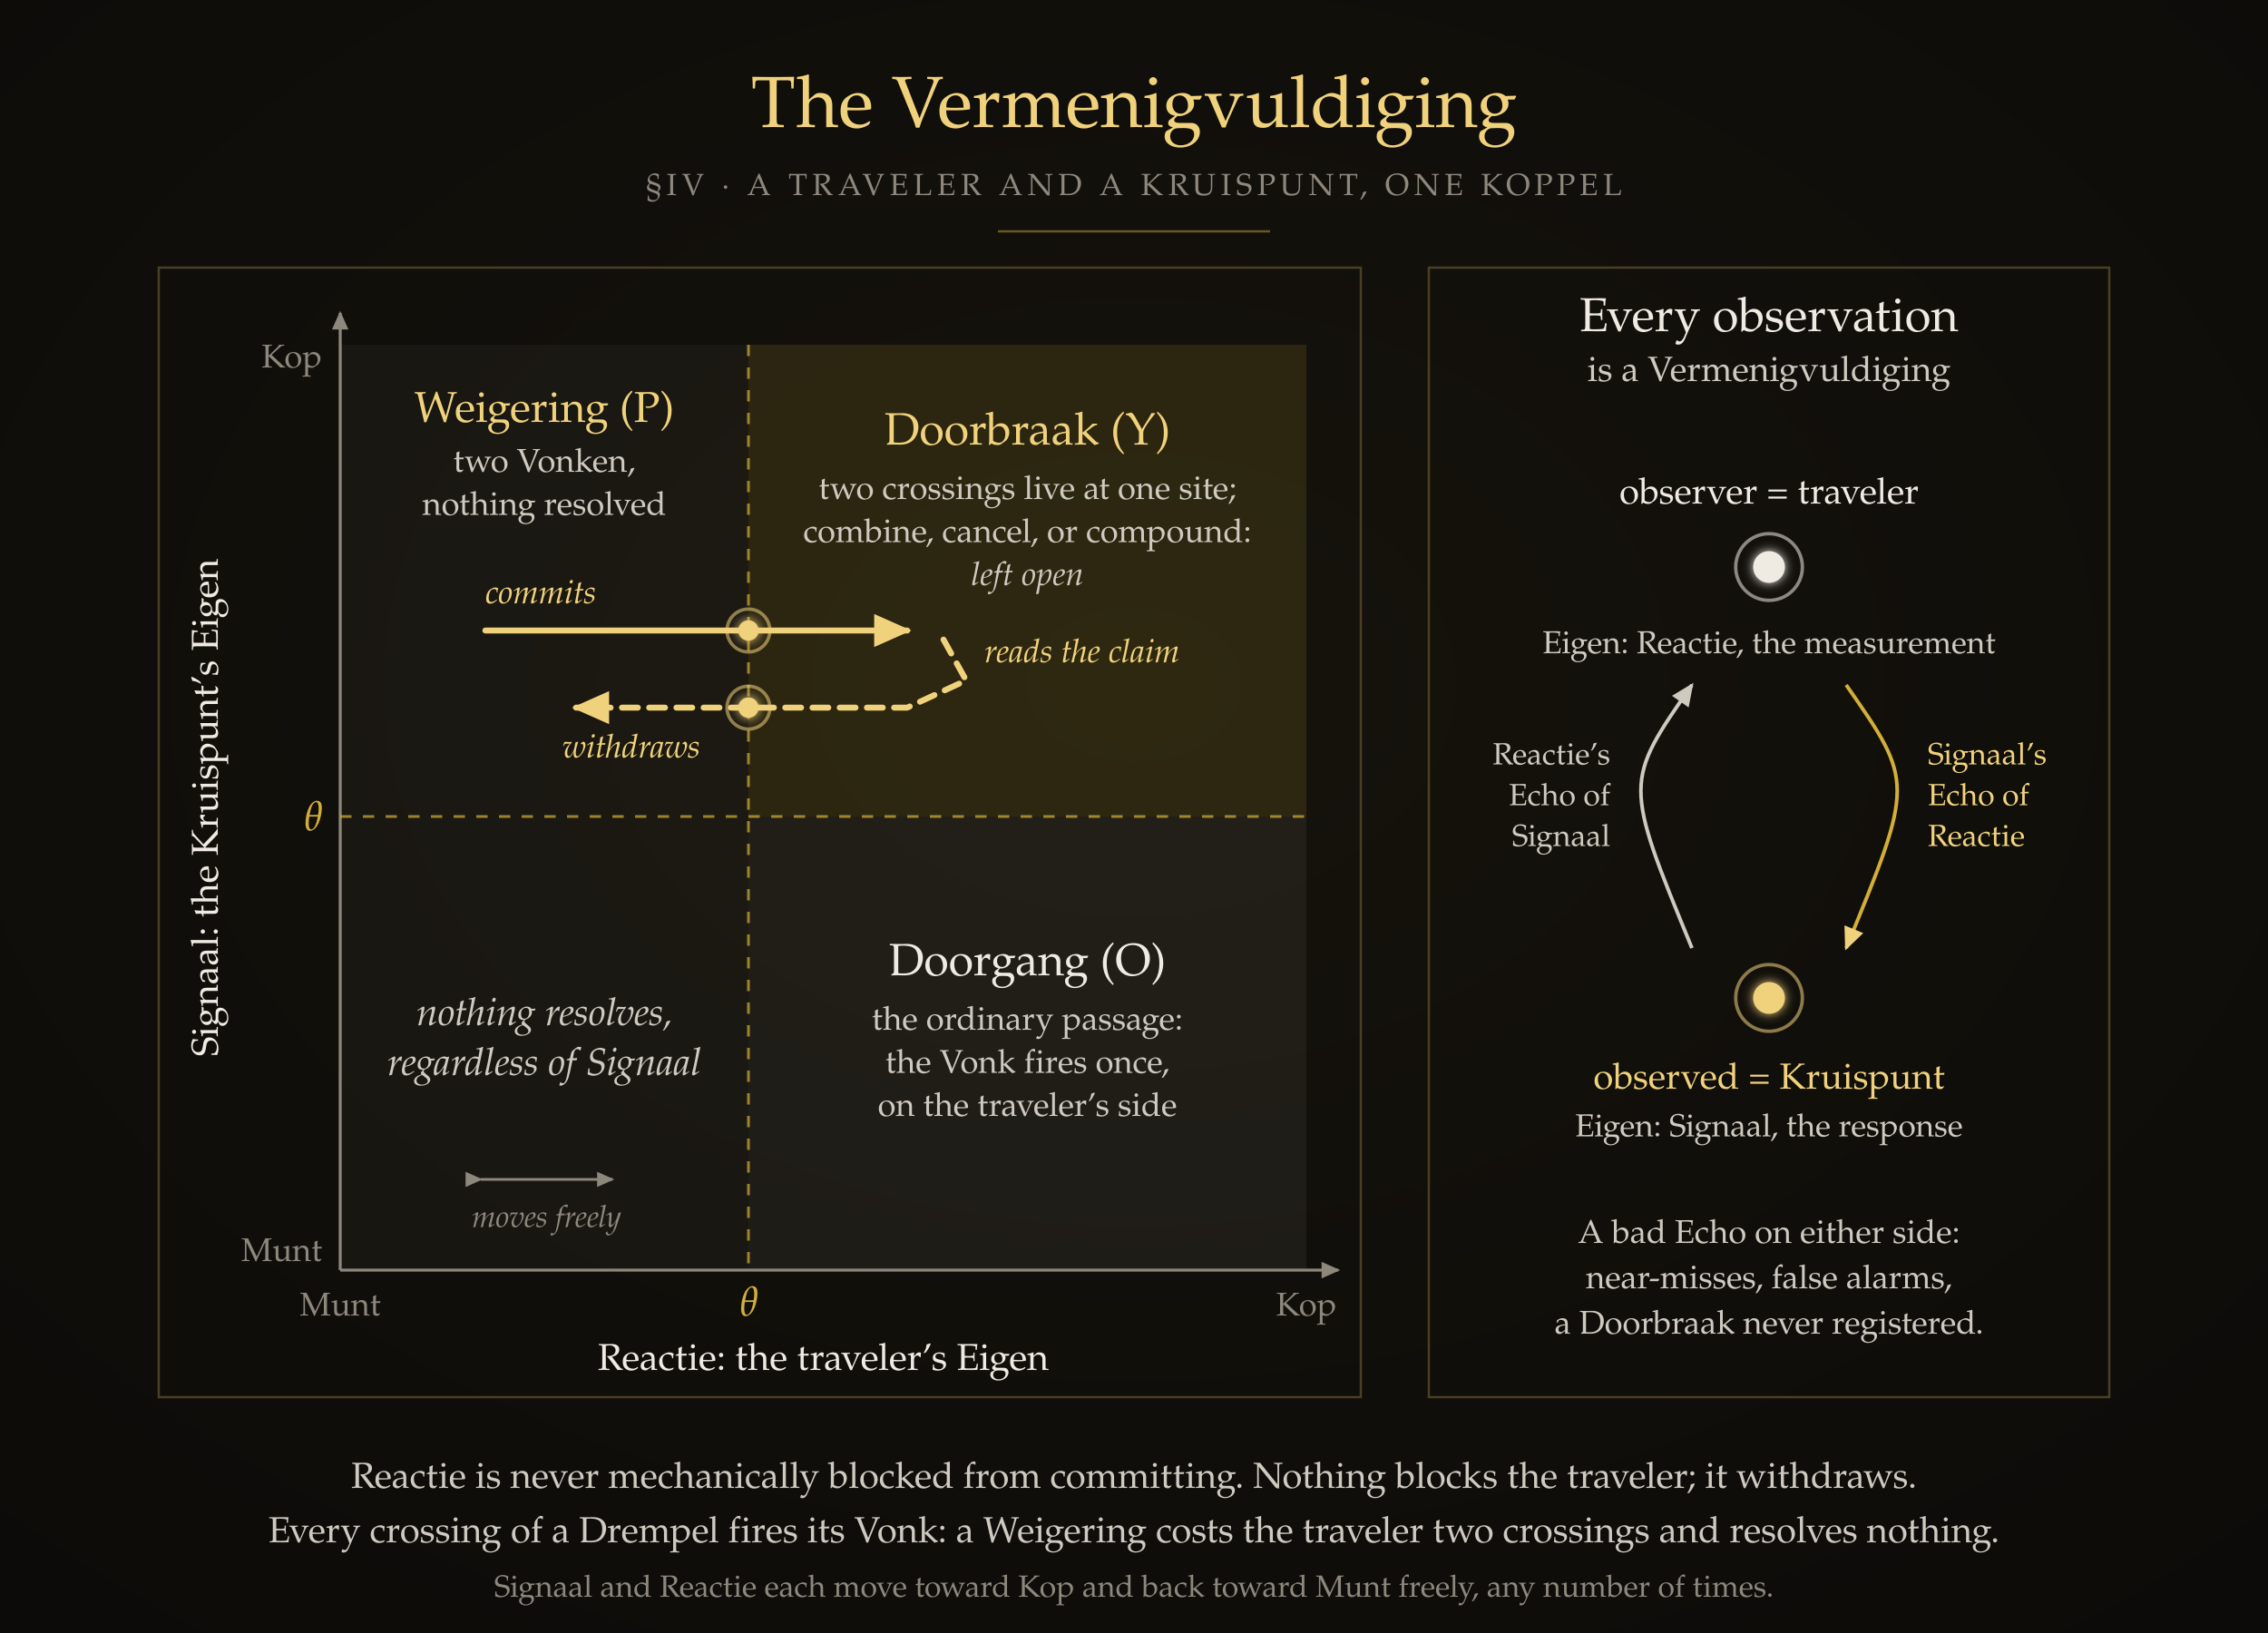
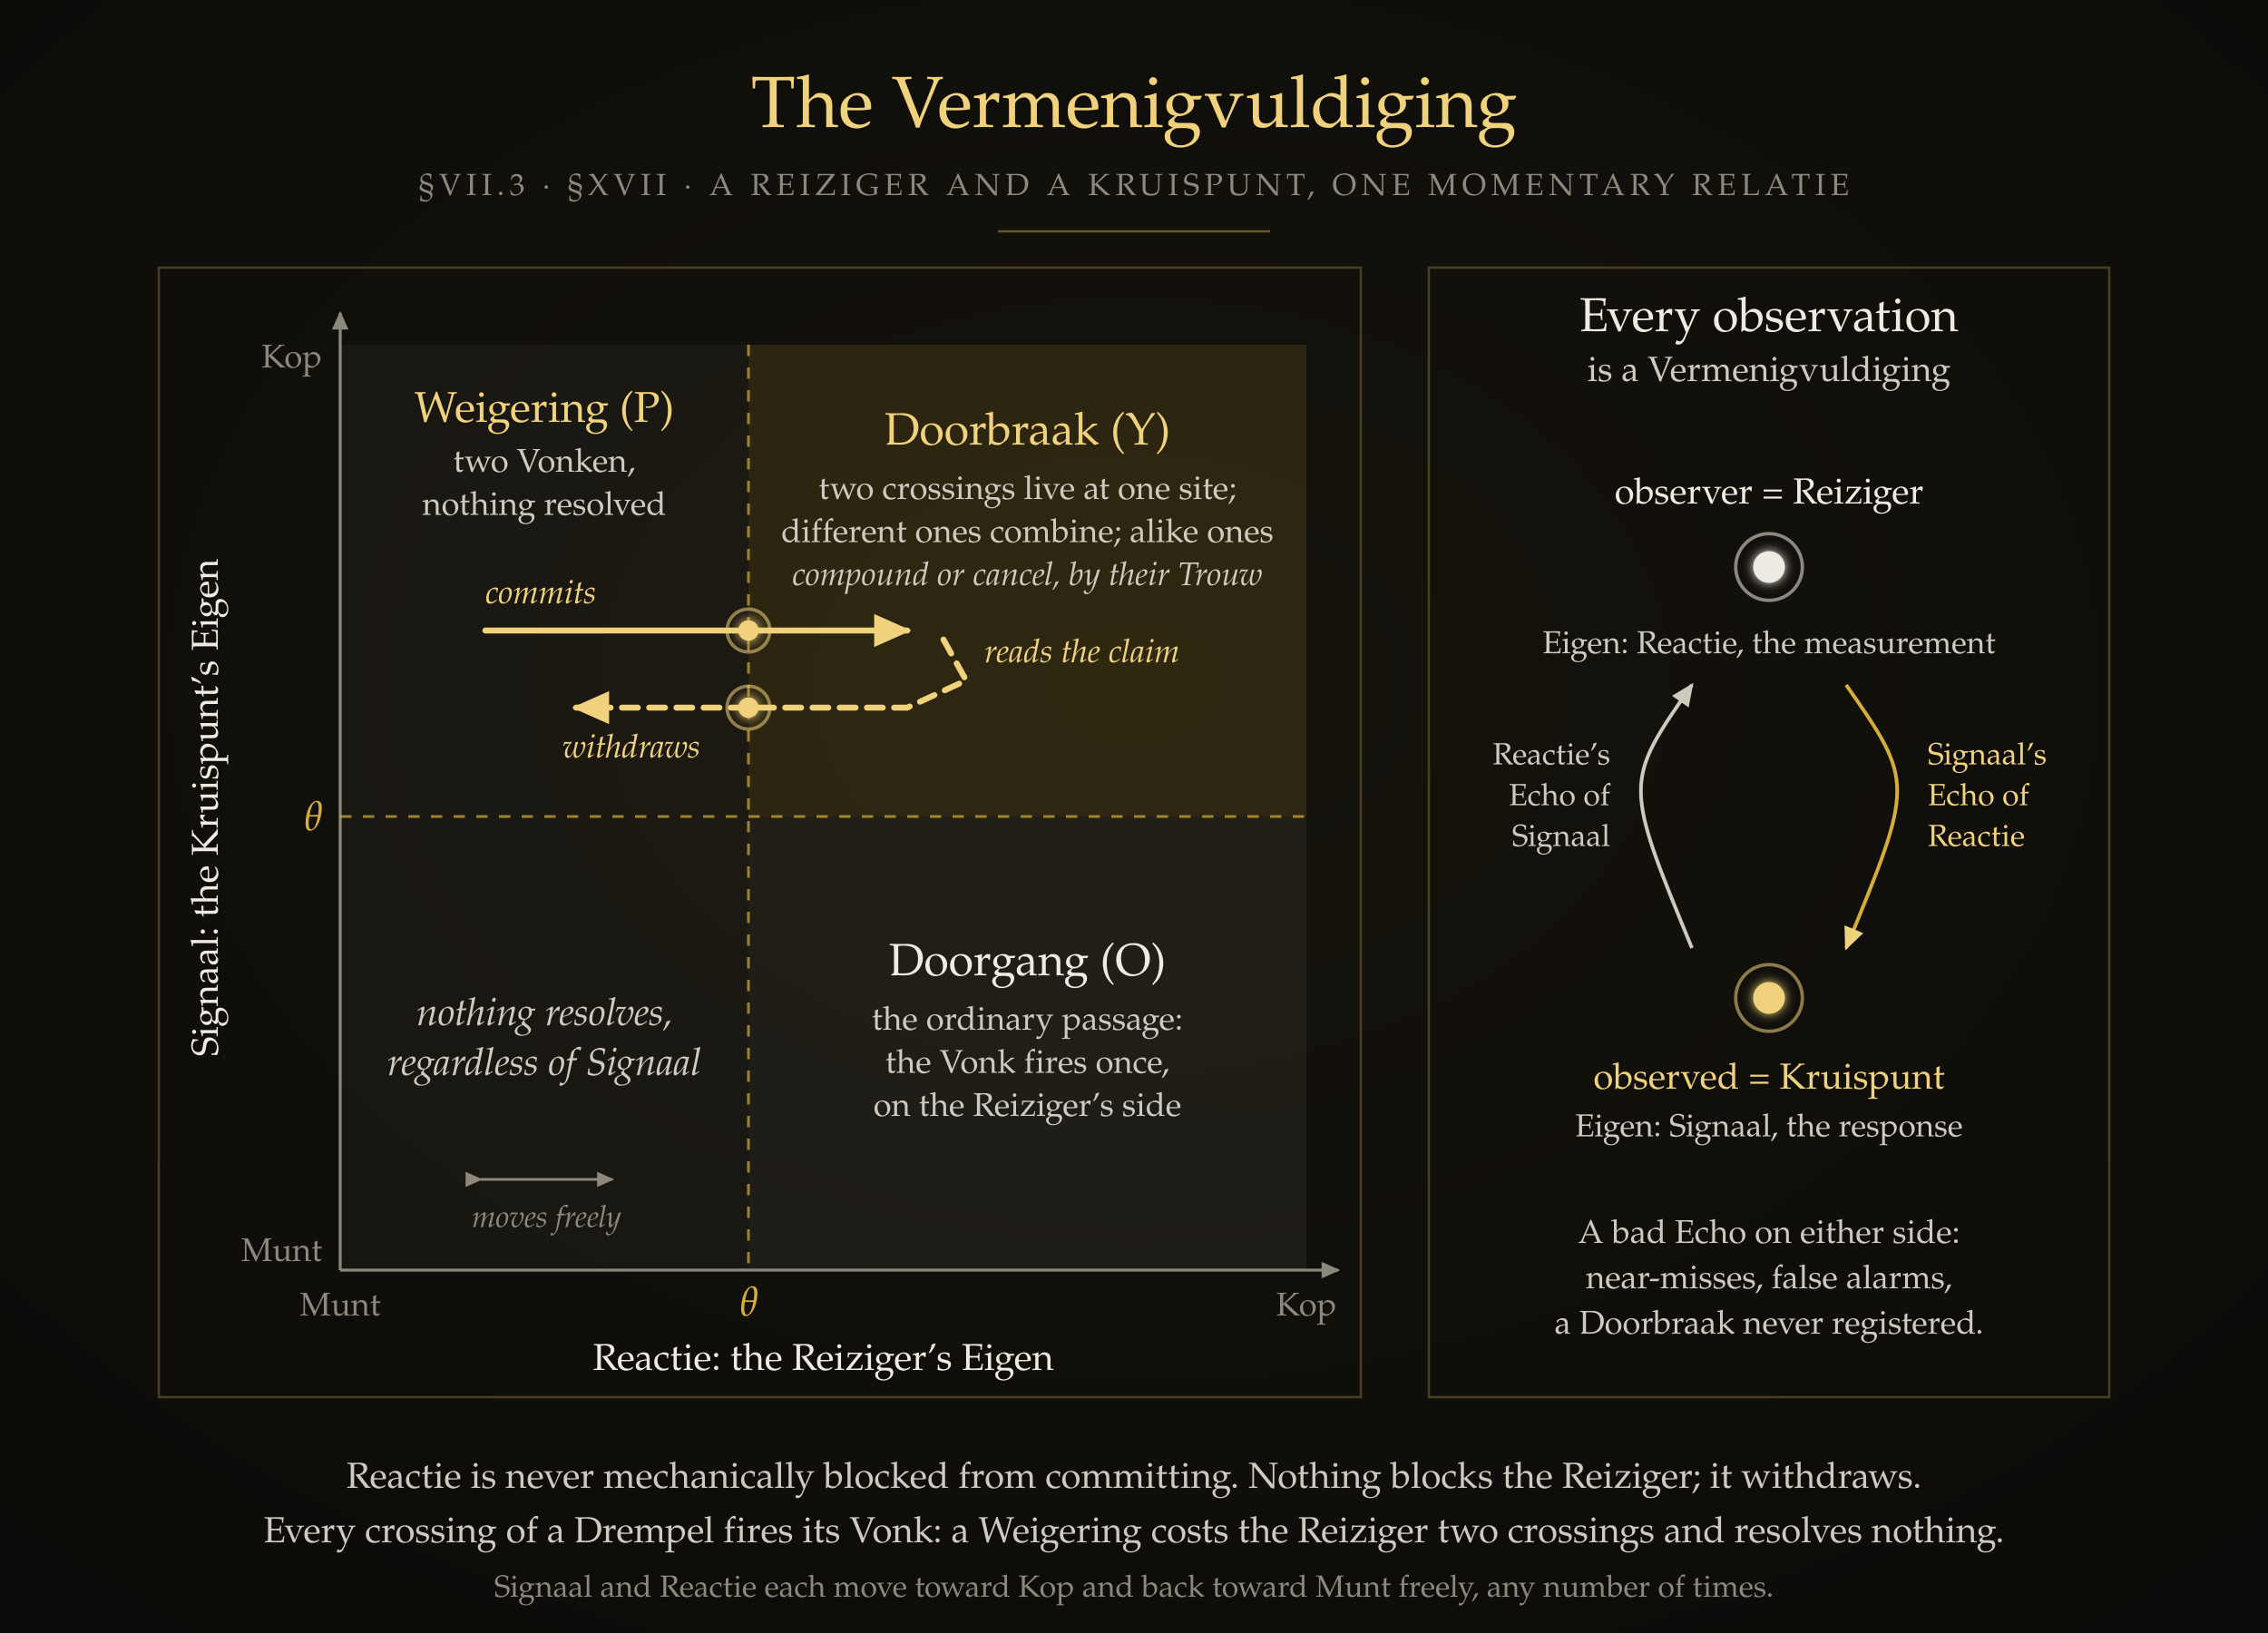
<svg xmlns="http://www.w3.org/2000/svg" viewBox="0 0 1000 720" role="img" aria-labelledby="title" aria-describedby="desc" font-family="'Iowan Old Style','Palatino Linotype',Palatino,Georgia,'Times New Roman',serif">
  <defs>
    <filter id="glow" filterUnits="userSpaceOnUse" x="0" y="0" width="1000" height="720">
      <feGaussianBlur stdDeviation="2.4" result="blur" />
      <feMerge>
        <feMergeNode in="blur" />
        <feMergeNode in="SourceGraphic" />
      </feMerge>
    </filter>
    <radialGradient id="vignette" cx="50%" cy="42%" r="75%">
      <stop offset="0%" stop-color="#16130c" />
      <stop offset="100%" stop-color="#0c0b09" />
    </radialGradient>
    <marker id="arrowFaint" viewBox="0 0 10 10" refX="8" refY="5" markerWidth="7" markerHeight="7" orient="auto">
      <path d="M0,1 L9,5 L0,9 z" fill="#8d877c" />
    </marker>
    <marker id="arrowGold" viewBox="0 0 10 10" refX="8" refY="5" markerWidth="7" markerHeight="7" orient="auto">
      <path d="M0,1 L9,5 L0,9 z" fill="#f1d27c" />
    </marker>
    <marker id="arrowDim" viewBox="0 0 10 10" refX="8" refY="5" markerWidth="7" markerHeight="7" orient="auto">
      <path d="M0,1 L9,5 L0,9 z" fill="#cfcac0" />
    </marker>
    <marker id="arrowBright" viewBox="0 0 10 10" refX="8" refY="5" markerWidth="7" markerHeight="7" orient="auto">
      <path d="M0,1 L9,5 L0,9 z" fill="#efebe2" />
    </marker>
  </defs>
  <rect width="1000" height="720" fill="url(#vignette)" />
  <text x="500.0" y="56.0" font-size="32" fill="#f1d27c" text-anchor="middle">The Vermenigvuldiging</text>
-   <text x="500.0" y="86.0" font-size="13.5" fill="#8d877c" text-anchor="middle" letter-spacing="2.2">§IV  ·  A TRAVELER AND A KRUISPUNT, ONE KOPPEL</text>
+   <text x="500.0" y="86.0" font-size="13.5" fill="#8d877c" text-anchor="middle" letter-spacing="2.2">§VII.3  ·  §XVII  ·  A REIZIGER AND A KRUISPUNT, ONE MOMENTARY RELATIE</text>
  <line x1="440.0" y1="102.0" x2="560.0" y2="102.0" stroke="#d4af37" stroke-width="1" opacity="0.45" />
  <rect x="70.0" y="118.0" width="530.0" height="498.0" fill="none" stroke="#4a3f22" stroke-width="1" />
  <rect x="150.0" y="152.0" width="180.0" height="408.0" fill="#8d877c" opacity="0.07" />
  <rect x="330.0" y="360.0" width="246.0" height="200.0" fill="#efebe2" opacity="0.06" />
  <rect x="330.0" y="152.0" width="246.0" height="208.0" fill="#d4af37" opacity="0.13" />
  <line x1="150.0" y1="560.0" x2="150.0" y2="138.0" stroke="#8d877c" stroke-width="1.3" marker-end="url(#arrowFaint)" />
  <line x1="150.0" y1="560.0" x2="590.0" y2="560.0" stroke="#8d877c" stroke-width="1.3" marker-end="url(#arrowFaint)" />
-   <text x="363.0" y="604.0" font-size="16.5" fill="#efebe2" text-anchor="middle">Reactie: the traveler’s Eigen</text>
+   <text x="363.0" y="604.0" font-size="16.5" fill="#efebe2" text-anchor="middle">Reactie: the Reiziger’s Eigen</text>
  <text x="150.0" y="580.0" font-size="14.5" fill="#8d877c" text-anchor="middle">Munt</text>
  <text x="576.0" y="580.0" font-size="14.5" fill="#8d877c" text-anchor="middle">Kop</text>
  <text x="96.0" y="356.0" font-size="16.5" fill="#efebe2" text-anchor="middle" transform="rotate(-90 96.0 356.0)">Signaal: the Kruispunt’s Eigen</text>
  <text x="142.0" y="556.0" font-size="14.5" fill="#8d877c" text-anchor="end">Munt</text>
  <text x="142.0" y="162.0" font-size="14.5" fill="#8d877c" text-anchor="end">Kop</text>
  <line x1="330.0" y1="152.0" x2="330.0" y2="560.0" stroke="#d4af37" stroke-width="1.2" stroke-dasharray="5 5" opacity="0.7" />
  <line x1="150.0" y1="360.0" x2="576.0" y2="360.0" stroke="#d4af37" stroke-width="1.2" stroke-dasharray="5 5" opacity="0.7" />
  <text x="330.0" y="580.0" font-size="18" fill="#d4af37" text-anchor="middle">
    <tspan font-style="italic">θ</tspan>
  </text>
  <text x="142.0" y="366.0" font-size="18" fill="#d4af37" text-anchor="end">
    <tspan font-style="italic">θ</tspan>
  </text>
  <text x="240.0" y="452.0" font-size="17" fill="#cfcac0" text-anchor="middle" font-style="italic">nothing resolves,</text>
  <text x="240.0" y="474.0" font-size="17" fill="#cfcac0" text-anchor="middle" font-style="italic">regardless of Signaal</text>
  <text x="453.0" y="196.0" font-size="20" fill="#f1d27c" text-anchor="middle">Doorbraak (Y)</text>
  <text x="453.0" y="220.0" font-size="14.5" fill="#cfcac0" text-anchor="middle">two crossings live at one site;</text>
-   <text x="453.0" y="239.0" font-size="14.5" fill="#cfcac0" text-anchor="middle">combine, cancel, or compound:</text>
-   <text x="453.0" y="258.0" font-size="14.5" fill="#cfcac0" text-anchor="middle" font-style="italic">left open</text>
+   <text x="453.0" y="239.0" font-size="14.5" fill="#cfcac0" text-anchor="middle">different ones combine; alike ones</text>
+   <text x="453.0" y="258.0" font-size="14.5" fill="#cfcac0" text-anchor="middle" font-style="italic">compound or cancel, by their Trouw</text>
  <text x="453.0" y="430.0" font-size="20" fill="#efebe2" text-anchor="middle">Doorgang (O)</text>
  <text x="453.0" y="454.0" font-size="14.5" fill="#cfcac0" text-anchor="middle">the ordinary passage:</text>
  <text x="453.0" y="473.0" font-size="14.5" fill="#cfcac0" text-anchor="middle">the Vonk fires once,</text>
-   <text x="453.0" y="492.0" font-size="14.5" fill="#cfcac0" text-anchor="middle">on the traveler’s side</text>
+   <text x="453.0" y="492.0" font-size="14.5" fill="#cfcac0" text-anchor="middle">on the Reiziger’s side</text>
  <path d="M214.0,278.0 L400.0,278.0" fill="none" stroke="#f1d27c" stroke-width="2.6" stroke-linecap="round" stroke-linejoin="round" marker-end="url(#arrowGold)" />
  <path d="M416.0,282.0 L426.0,300.0 L400.0,312.0 L254.0,312.0" fill="none" stroke="#f1d27c" stroke-width="2.6" stroke-linecap="round" stroke-linejoin="round" marker-end="url(#arrowGold)" stroke-dasharray="7 5" />
  <circle cx="330.0" cy="278.0" r="9.45" fill="none" stroke="#f1d27c" stroke-width="1.5" opacity="0.55" />
  <circle cx="330.0" cy="278.0" r="4.5" fill="#f1d27c" filter="url(#glow)" />
  <circle cx="330.0" cy="312.0" r="9.45" fill="none" stroke="#f1d27c" stroke-width="1.5" opacity="0.55" />
  <circle cx="330.0" cy="312.0" r="4.5" fill="#f1d27c" filter="url(#glow)" />
  <text x="214.0" y="266.0" font-size="14.5" fill="#f1d27c" font-style="italic">commits</text>
  <text x="434.0" y="292.0" font-size="14.5" fill="#f1d27c" font-style="italic">reads the claim</text>
  <text x="248.0" y="334.0" font-size="14.5" fill="#f1d27c" font-style="italic">withdraws</text>
  <text x="240.0" y="186.0" font-size="19" fill="#f1d27c" text-anchor="middle">Weigering (P)</text>
  <text x="240.0" y="208.0" font-size="14.5" fill="#cfcac0" text-anchor="middle">two Vonken,</text>
  <text x="240.0" y="227.0" font-size="14.5" fill="#cfcac0" text-anchor="middle">nothing resolved</text>
  <line x1="212.0" y1="520.0" x2="270.0" y2="520.0" stroke="#8d877c" stroke-width="1.2" marker-start="url(#arrowFaint)" marker-end="url(#arrowFaint)" />
  <text x="241.0" y="541.0" font-size="13.5" fill="#8d877c" text-anchor="middle" font-style="italic">moves freely</text>
  <rect x="630.0" y="118.0" width="300.0" height="498.0" fill="none" stroke="#4a3f22" stroke-width="1" />
  <text x="780.0" y="146.0" font-size="21" fill="#efebe2" text-anchor="middle">Every observation</text>
  <text x="780.0" y="168.0" font-size="15.5" fill="#cfcac0" text-anchor="middle">is a Vermenigvuldiging</text>
  <circle cx="780.0" cy="250.0" r="14.70" fill="none" stroke="#efebe2" stroke-width="1.5" opacity="0.55" />
  <circle cx="780.0" cy="250.0" r="7" fill="#efebe2" filter="url(#glow)" />
  <circle cx="780.0" cy="440.0" r="14.70" fill="none" stroke="#f1d27c" stroke-width="1.5" opacity="0.55" />
  <circle cx="780.0" cy="440.0" r="7" fill="#f1d27c" filter="url(#glow)" />
-   <text x="780.0" y="222.0" font-size="16" fill="#efebe2" text-anchor="middle">observer = traveler</text>
+   <text x="780.0" y="222.0" font-size="16" fill="#efebe2" text-anchor="middle">observer = Reiziger</text>
  <text x="780.0" y="288.0" font-size="14" fill="#cfcac0" text-anchor="middle">Eigen: Reactie, the measurement</text>
  <text x="780.0" y="480.0" font-size="16" fill="#f1d27c" text-anchor="middle">observed = Kruispunt</text>
  <text x="780.0" y="501.0" font-size="14" fill="#cfcac0" text-anchor="middle">Eigen: Signaal, the response</text>
  <path d="M746.0,418.0 C716.0,345.0 716.0,345.0 746.0,302.0" fill="none" stroke="#cfcac0" stroke-width="1.6" marker-end="url(#arrowDim)" />
  <path d="M814.0,302.0 C844.0,345.0 844.0,345.0 814.0,418.0" fill="none" stroke="#d4af37" stroke-width="1.6" marker-end="url(#arrowGold)" />
  <text x="710.0" y="337.0" font-size="13.5" fill="#cfcac0" text-anchor="end">Reactie’s</text>
  <text x="710.0" y="355.0" font-size="13.5" fill="#cfcac0" text-anchor="end">Echo of</text>
  <text x="710.0" y="373.0" font-size="13.5" fill="#cfcac0" text-anchor="end">Signaal</text>
  <text x="850.0" y="337.0" font-size="13.5" fill="#f1d27c">Signaal’s</text>
  <text x="850.0" y="355.0" font-size="13.5" fill="#f1d27c">Echo of</text>
  <text x="850.0" y="373.0" font-size="13.5" fill="#f1d27c">Reactie</text>
  <text x="780.0" y="548.0" font-size="14.5" fill="#cfcac0" text-anchor="middle">A bad Echo on either side:</text>
  <text x="780.0" y="568.0" font-size="14.5" fill="#cfcac0" text-anchor="middle">near-misses, false alarms,</text>
  <text x="780.0" y="588.0" font-size="14.5" fill="#cfcac0" text-anchor="middle">a Doorbraak never registered.</text>
-   <text x="500.0" y="656.0" font-size="16" fill="#cfcac0" text-anchor="middle">Reactie is never mechanically blocked from committing. Nothing blocks the traveler; it withdraws.</text>
-   <text x="500.0" y="680.0" font-size="16" fill="#cfcac0" text-anchor="middle">Every crossing of a Drempel fires its Vonk: a Weigering costs the traveler two crossings and resolves nothing.</text>
+   <text x="500.0" y="656.0" font-size="16" fill="#cfcac0" text-anchor="middle">Reactie is never mechanically blocked from committing. Nothing blocks the Reiziger; it withdraws.</text>
+   <text x="500.0" y="680.0" font-size="16" fill="#cfcac0" text-anchor="middle">Every crossing of a Drempel fires its Vonk: a Weigering costs the Reiziger two crossings and resolves nothing.</text>
  <text x="500.0" y="704.0" font-size="13.5" fill="#8d877c" text-anchor="middle">Signaal and Reactie each move toward Kop and back toward Munt freely, any number of times.</text>
</svg>
